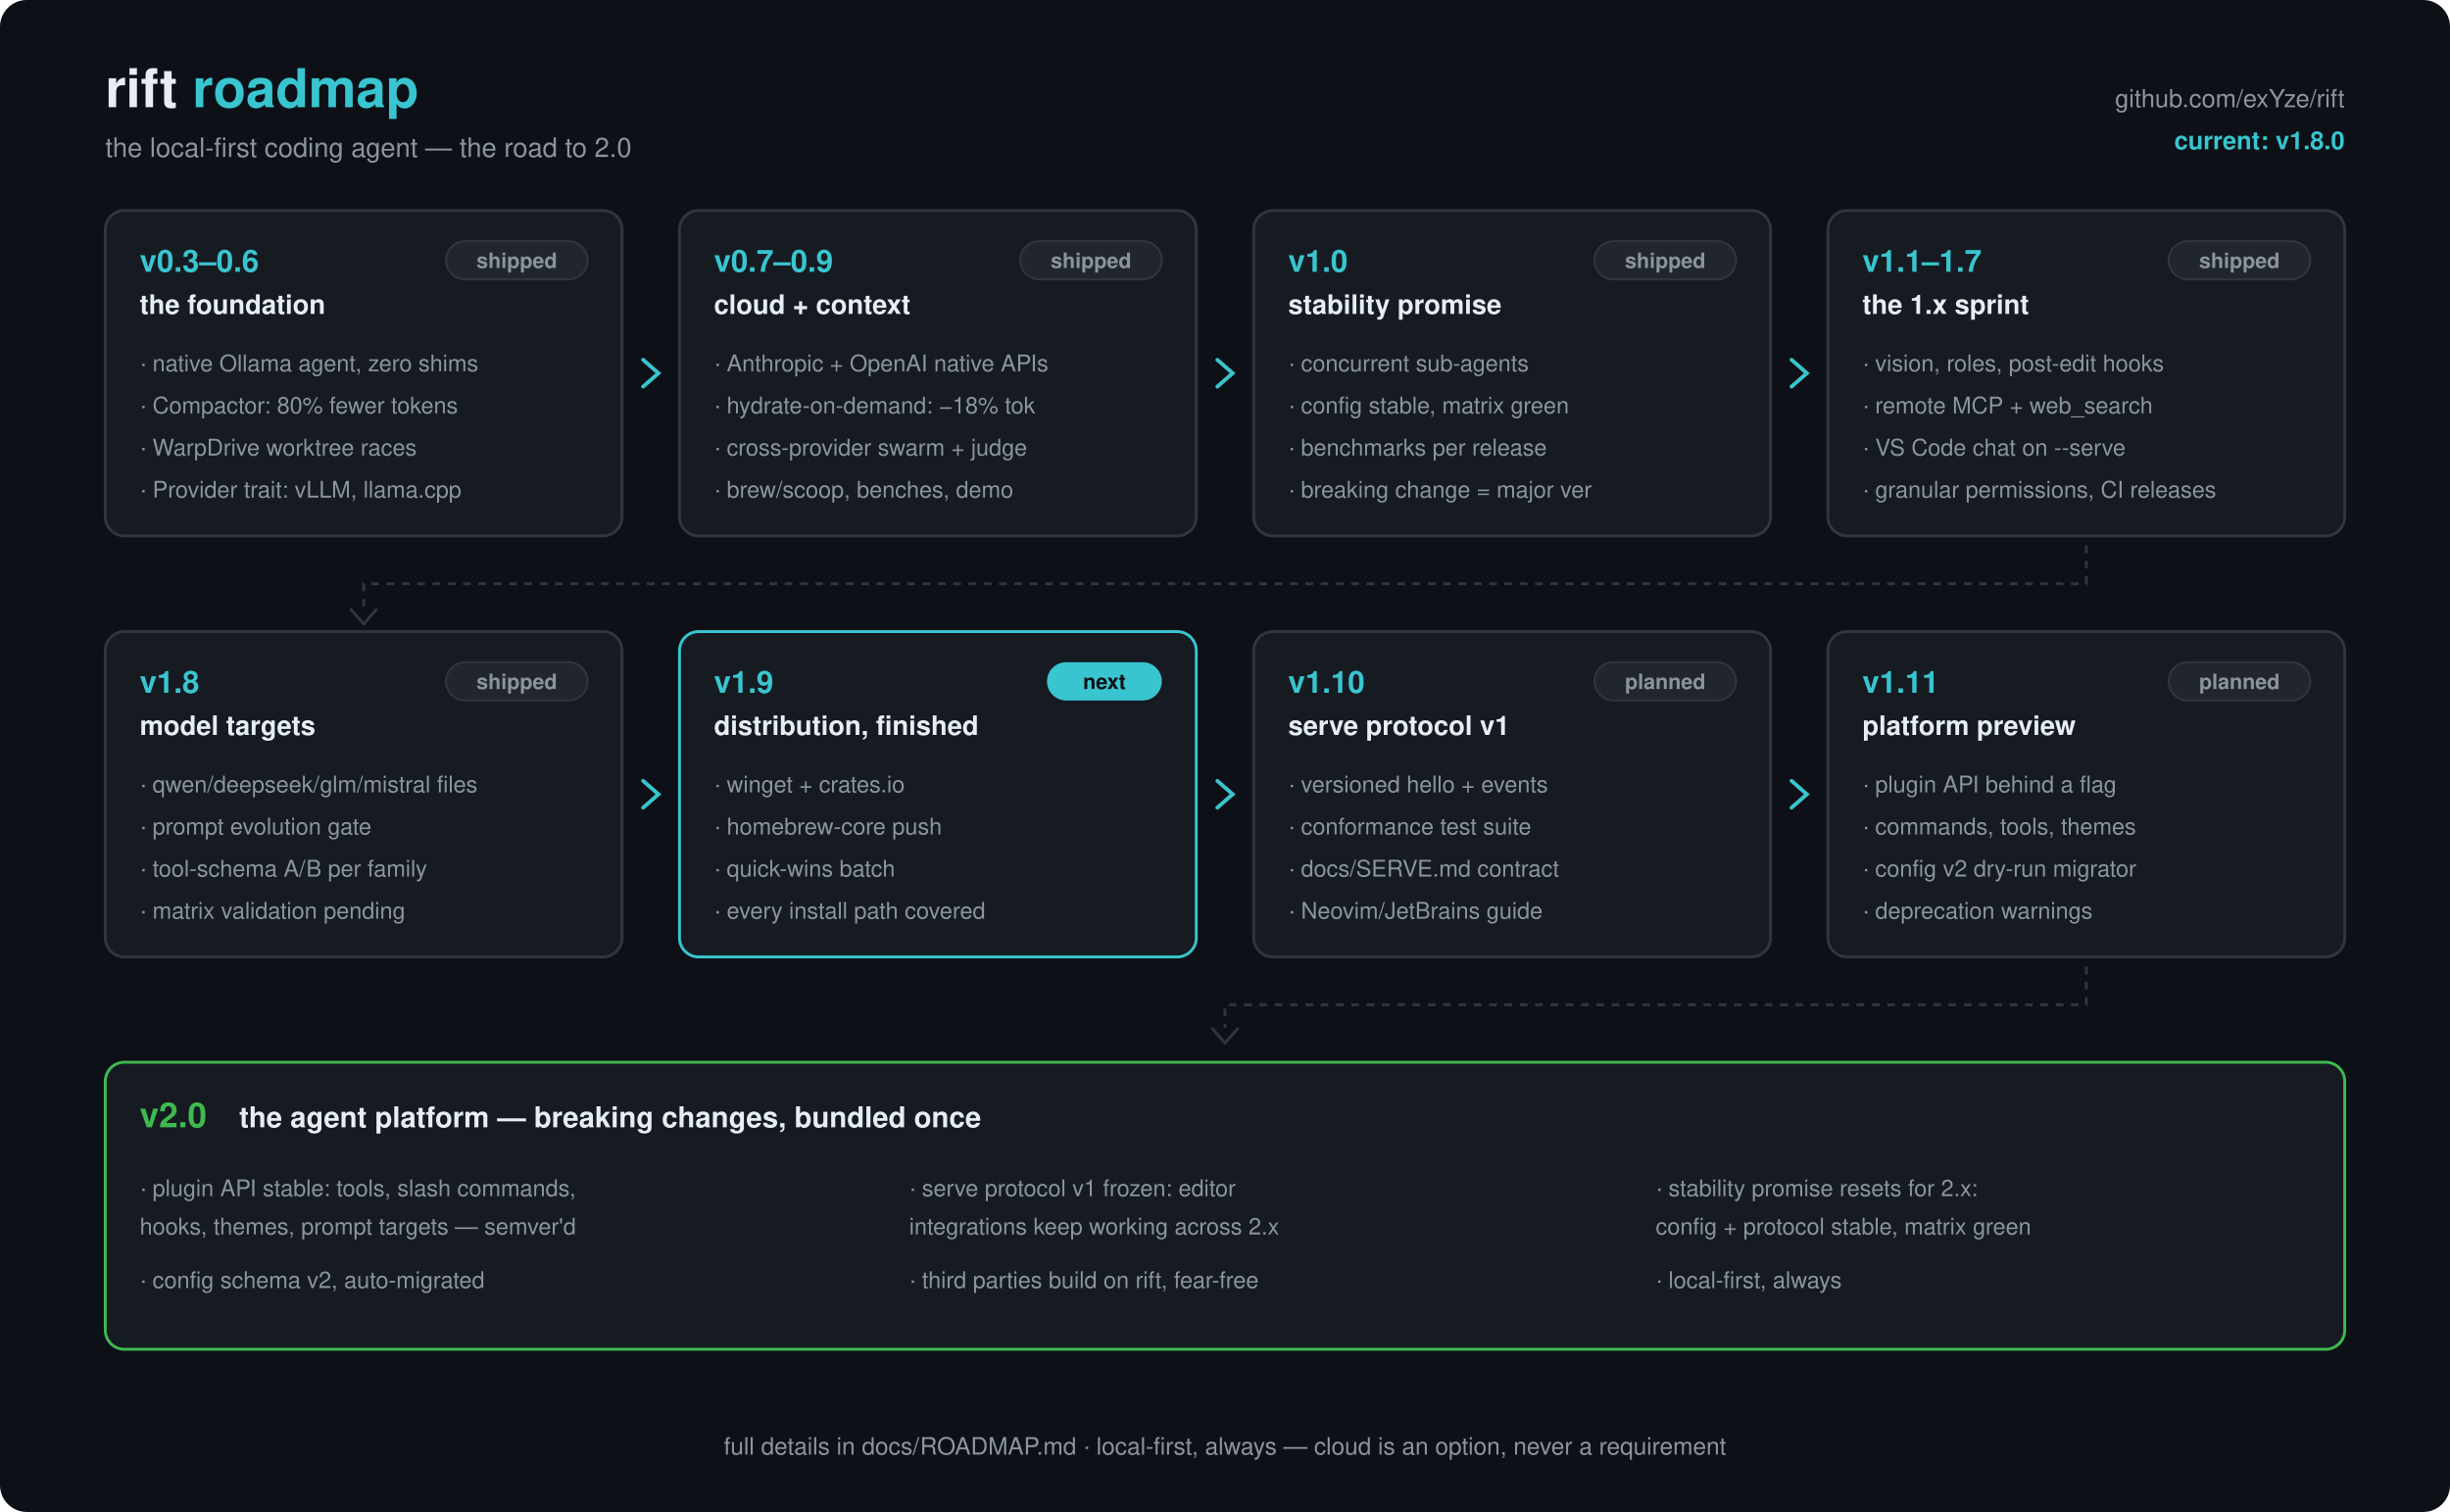
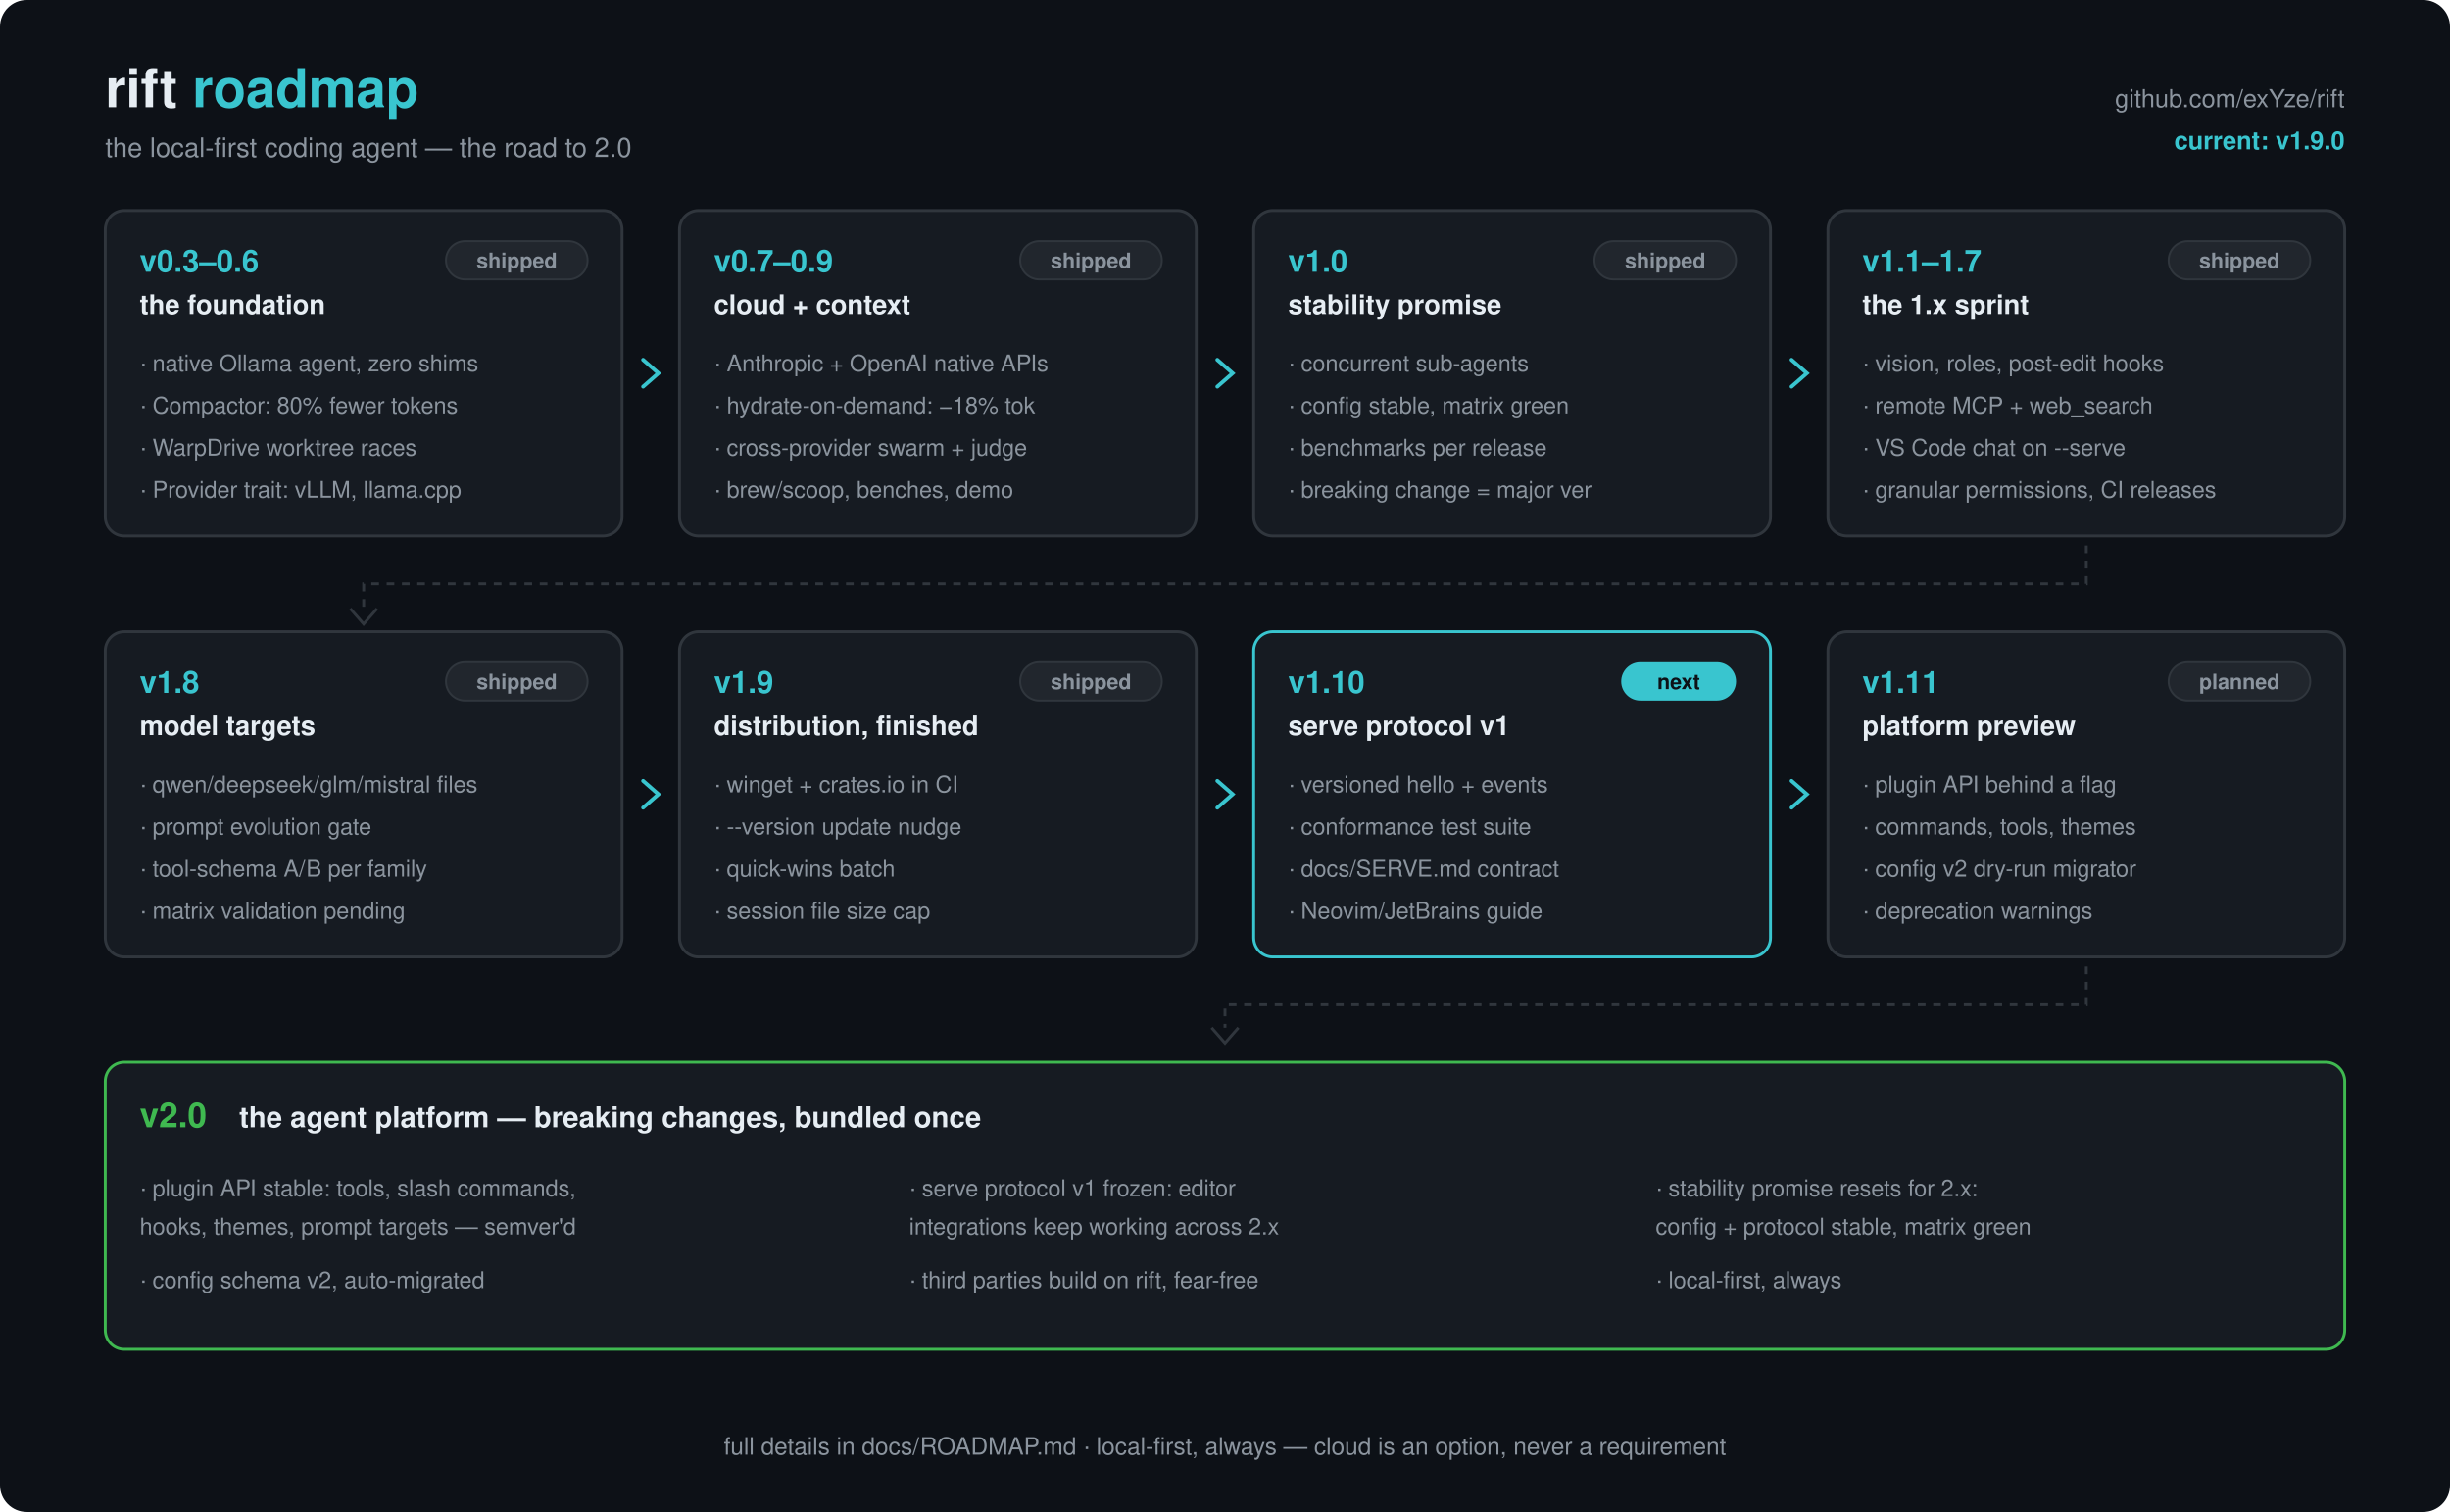
<svg xmlns="http://www.w3.org/2000/svg" viewBox="0 0 1280 790" font-family="-apple-system, 'Segoe UI', Helvetica, Arial, sans-serif">
  <rect width="1280" height="790" rx="14" fill="#0d1117" />
  <text x="55" y="56" font-size="28" font-weight="700" fill="#e6edf3">rift <tspan fill="#39c5cf">roadmap</tspan>
  </text>
  <text x="55" y="82" font-size="14" fill="#8b949e">the local-first coding agent — the road to 2.0</text>
  <text x="1225" y="56" font-size="13" fill="#8b949e" text-anchor="end">github.com/exYze/rift</text>
-   <text x="1225" y="78" font-size="13" font-weight="700" fill="#39c5cf" text-anchor="end">current: v1.8.0</text>
+   <text x="1225" y="78" font-size="13" font-weight="700" fill="#39c5cf" text-anchor="end">current: v1.9.0</text>
  <g transform="translate(55,110)">
    <rect width="270" height="170" rx="10" fill="#161b22" stroke="#30363d" stroke-width="1.5" />
    <rect x="178" y="16" width="74" height="20" rx="10" fill="#21262d" stroke="#30363d" stroke-width="1" />
    <text x="215" y="30" font-size="11" font-weight="700" fill="#8b949e" text-anchor="middle">shipped</text>
    <text x="18" y="32" font-size="16" font-weight="700" fill="#39c5cf">v0.3–0.6</text>
    <text x="18" y="54" font-size="14" font-weight="600" fill="#e6edf3">the foundation</text>
    <text x="18" y="84" font-size="12" fill="#8b949e">· native Ollama agent, zero shims</text>
    <text x="18" y="106" font-size="12" fill="#8b949e">· Compactor: 80% fewer tokens</text>
    <text x="18" y="128" font-size="12" fill="#8b949e">· WarpDrive worktree races</text>
    <text x="18" y="150" font-size="12" fill="#8b949e">· Provider trait: vLLM, llama.cpp</text>
  </g>
  <g transform="translate(355,110)">
    <rect width="270" height="170" rx="10" fill="#161b22" stroke="#30363d" stroke-width="1.5" />
    <rect x="178" y="16" width="74" height="20" rx="10" fill="#21262d" stroke="#30363d" stroke-width="1" />
    <text x="215" y="30" font-size="11" font-weight="700" fill="#8b949e" text-anchor="middle">shipped</text>
    <text x="18" y="32" font-size="16" font-weight="700" fill="#39c5cf">v0.7–0.9</text>
    <text x="18" y="54" font-size="14" font-weight="600" fill="#e6edf3">cloud + context</text>
    <text x="18" y="84" font-size="12" fill="#8b949e">· Anthropic + OpenAI native APIs</text>
    <text x="18" y="106" font-size="12" fill="#8b949e">· hydrate-on-demand: −18% tok</text>
    <text x="18" y="128" font-size="12" fill="#8b949e">· cross-provider swarm + judge</text>
    <text x="18" y="150" font-size="12" fill="#8b949e">· brew/scoop, benches, demo</text>
  </g>
  <g transform="translate(655,110)">
    <rect width="270" height="170" rx="10" fill="#161b22" stroke="#30363d" stroke-width="1.5" />
    <rect x="178" y="16" width="74" height="20" rx="10" fill="#21262d" stroke="#30363d" stroke-width="1" />
    <text x="215" y="30" font-size="11" font-weight="700" fill="#8b949e" text-anchor="middle">shipped</text>
    <text x="18" y="32" font-size="16" font-weight="700" fill="#39c5cf">v1.0</text>
    <text x="18" y="54" font-size="14" font-weight="600" fill="#e6edf3">stability promise</text>
    <text x="18" y="84" font-size="12" fill="#8b949e">· concurrent sub-agents</text>
    <text x="18" y="106" font-size="12" fill="#8b949e">· config stable, matrix green</text>
    <text x="18" y="128" font-size="12" fill="#8b949e">· benchmarks per release</text>
    <text x="18" y="150" font-size="12" fill="#8b949e">· breaking change = major ver</text>
  </g>
  <g transform="translate(955,110)">
    <rect width="270" height="170" rx="10" fill="#161b22" stroke="#30363d" stroke-width="1.5" />
    <rect x="178" y="16" width="74" height="20" rx="10" fill="#21262d" stroke="#30363d" stroke-width="1" />
    <text x="215" y="30" font-size="11" font-weight="700" fill="#8b949e" text-anchor="middle">shipped</text>
    <text x="18" y="32" font-size="16" font-weight="700" fill="#39c5cf">v1.1–1.7</text>
    <text x="18" y="54" font-size="14" font-weight="600" fill="#e6edf3">the 1.x sprint</text>
    <text x="18" y="84" font-size="12" fill="#8b949e">· vision, roles, post-edit hooks</text>
    <text x="18" y="106" font-size="12" fill="#8b949e">· remote MCP + web_search</text>
    <text x="18" y="128" font-size="12" fill="#8b949e">· VS Code chat on --serve</text>
    <text x="18" y="150" font-size="12" fill="#8b949e">· granular permissions, CI releases</text>
  </g>
  <path d="M336 188 l8 7 -8 7" fill="none" stroke="#39c5cf" stroke-width="2" stroke-linecap="round" />
  <path d="M636 188 l8 7 -8 7" fill="none" stroke="#39c5cf" stroke-width="2" stroke-linecap="round" />
  <path d="M936 188 l8 7 -8 7" fill="none" stroke="#39c5cf" stroke-width="2" stroke-linecap="round" />
  <path d="M1090 285 v 20 H 190 v 13" fill="none" stroke="#30363d" stroke-width="1.5" stroke-dasharray="4 4" />
  <path d="M183 318 l7 8 7 -8" fill="none" stroke="#30363d" stroke-width="1.5" />
  <g transform="translate(55,330)">
    <rect width="270" height="170" rx="10" fill="#161b22" stroke="#30363d" stroke-width="1.5" />
    <rect x="178" y="16" width="74" height="20" rx="10" fill="#21262d" stroke="#30363d" stroke-width="1" />
    <text x="215" y="30" font-size="11" font-weight="700" fill="#8b949e" text-anchor="middle">shipped</text>
    <text x="18" y="32" font-size="16" font-weight="700" fill="#39c5cf">v1.8</text>
    <text x="18" y="54" font-size="14" font-weight="600" fill="#e6edf3">model targets</text>
    <text x="18" y="84" font-size="12" fill="#8b949e">· qwen/deepseek/glm/mistral files</text>
    <text x="18" y="106" font-size="12" fill="#8b949e">· prompt evolution gate</text>
    <text x="18" y="128" font-size="12" fill="#8b949e">· tool-schema A/B per family</text>
    <text x="18" y="150" font-size="12" fill="#8b949e">· matrix validation pending</text>
  </g>
  <g transform="translate(355,330)">
+     <rect width="270" height="170" rx="10" fill="#161b22" stroke="#30363d" stroke-width="1.5" />
+     <rect x="178" y="16" width="74" height="20" rx="10" fill="#21262d" stroke="#30363d" stroke-width="1" />
+     <text x="215" y="30" font-size="11" font-weight="700" fill="#8b949e" text-anchor="middle">shipped</text>
+     <text x="18" y="32" font-size="16" font-weight="700" fill="#39c5cf">v1.9</text>
+     <text x="18" y="54" font-size="14" font-weight="600" fill="#e6edf3">distribution, finished</text>
+     <text x="18" y="84" font-size="12" fill="#8b949e">· winget + crates.io in CI</text>
+     <text x="18" y="106" font-size="12" fill="#8b949e">· --version update nudge</text>
+     <text x="18" y="128" font-size="12" fill="#8b949e">· quick-wins batch</text>
+     <text x="18" y="150" font-size="12" fill="#8b949e">· session file size cap</text>
+   </g>
+   <g transform="translate(655,330)">
    <rect width="270" height="170" rx="10" fill="#161b22" stroke="#39c5cf" stroke-width="1.5" />
    <rect x="192" y="16" width="60" height="20" rx="10" fill="#39c5cf" />
    <text x="222" y="30" font-size="11" font-weight="700" fill="#0d1117" text-anchor="middle">next</text>
-     <text x="18" y="32" font-size="16" font-weight="700" fill="#39c5cf">v1.9</text>
-     <text x="18" y="54" font-size="14" font-weight="600" fill="#e6edf3">distribution, finished</text>
-     <text x="18" y="84" font-size="12" fill="#8b949e">· winget + crates.io</text>
-     <text x="18" y="106" font-size="12" fill="#8b949e">· homebrew-core push</text>
-     <text x="18" y="128" font-size="12" fill="#8b949e">· quick-wins batch</text>
-     <text x="18" y="150" font-size="12" fill="#8b949e">· every install path covered</text>
-   </g>
-   <g transform="translate(655,330)">
-     <rect width="270" height="170" rx="10" fill="#161b22" stroke="#30363d" stroke-width="1.5" />
-     <rect x="178" y="16" width="74" height="20" rx="10" fill="#21262d" stroke="#30363d" stroke-width="1" />
-     <text x="215" y="30" font-size="11" font-weight="700" fill="#8b949e" text-anchor="middle">planned</text>
    <text x="18" y="32" font-size="16" font-weight="700" fill="#39c5cf">v1.10</text>
    <text x="18" y="54" font-size="14" font-weight="600" fill="#e6edf3">serve protocol v1</text>
    <text x="18" y="84" font-size="12" fill="#8b949e">· versioned hello + events</text>
    <text x="18" y="106" font-size="12" fill="#8b949e">· conformance test suite</text>
    <text x="18" y="128" font-size="12" fill="#8b949e">· docs/SERVE.md contract</text>
    <text x="18" y="150" font-size="12" fill="#8b949e">· Neovim/JetBrains guide</text>
  </g>
  <g transform="translate(955,330)">
    <rect width="270" height="170" rx="10" fill="#161b22" stroke="#30363d" stroke-width="1.5" />
    <rect x="178" y="16" width="74" height="20" rx="10" fill="#21262d" stroke="#30363d" stroke-width="1" />
    <text x="215" y="30" font-size="11" font-weight="700" fill="#8b949e" text-anchor="middle">planned</text>
    <text x="18" y="32" font-size="16" font-weight="700" fill="#39c5cf">v1.11</text>
    <text x="18" y="54" font-size="14" font-weight="600" fill="#e6edf3">platform preview</text>
    <text x="18" y="84" font-size="12" fill="#8b949e">· plugin API behind a flag</text>
    <text x="18" y="106" font-size="12" fill="#8b949e">· commands, tools, themes</text>
    <text x="18" y="128" font-size="12" fill="#8b949e">· config v2 dry-run migrator</text>
    <text x="18" y="150" font-size="12" fill="#8b949e">· deprecation warnings</text>
  </g>
  <path d="M336 408 l8 7 -8 7" fill="none" stroke="#39c5cf" stroke-width="2" stroke-linecap="round" />
  <path d="M636 408 l8 7 -8 7" fill="none" stroke="#39c5cf" stroke-width="2" stroke-linecap="round" />
  <path d="M936 408 l8 7 -8 7" fill="none" stroke="#39c5cf" stroke-width="2" stroke-linecap="round" />
  <path d="M1090 505 v 20 H 640 v 12" fill="none" stroke="#30363d" stroke-width="1.5" stroke-dasharray="4 4" />
  <path d="M633 537 l7 8 7 -8" fill="none" stroke="#30363d" stroke-width="1.5" />
  <g transform="translate(55,555)">
    <rect width="1170" height="150" rx="10" fill="#161b22" stroke="#3fb950" stroke-width="1.5" />
    <text x="18" y="34" font-size="18" font-weight="700" fill="#3fb950">v2.0</text>
    <text x="70" y="34" font-size="15" font-weight="600" fill="#e6edf3">the agent platform — breaking changes, bundled once</text>
    <text x="18" y="70" font-size="12" fill="#8b949e">· plugin API stable: tools, slash commands,</text>
    <text x="18" y="90" font-size="12" fill="#8b949e">  hooks, themes, prompt targets — semver'd</text>
    <text x="18" y="118" font-size="12" fill="#8b949e">· config schema v2, auto-migrated</text>
    <text x="420" y="70" font-size="12" fill="#8b949e">· serve protocol v1 frozen: editor</text>
    <text x="420" y="90" font-size="12" fill="#8b949e">  integrations keep working across 2.x</text>
    <text x="420" y="118" font-size="12" fill="#8b949e">· third parties build on rift, fear-free</text>
    <text x="810" y="70" font-size="12" fill="#8b949e">· stability promise resets for 2.x:</text>
    <text x="810" y="90" font-size="12" fill="#8b949e">  config + protocol stable, matrix green</text>
    <text x="810" y="118" font-size="12" fill="#8b949e">· local-first, always</text>
  </g>
  <text x="640" y="760" font-size="12.5" fill="#8b949e" text-anchor="middle">full details in docs/ROADMAP.md · local-first, always — cloud is an option, never a requirement</text>
</svg>
